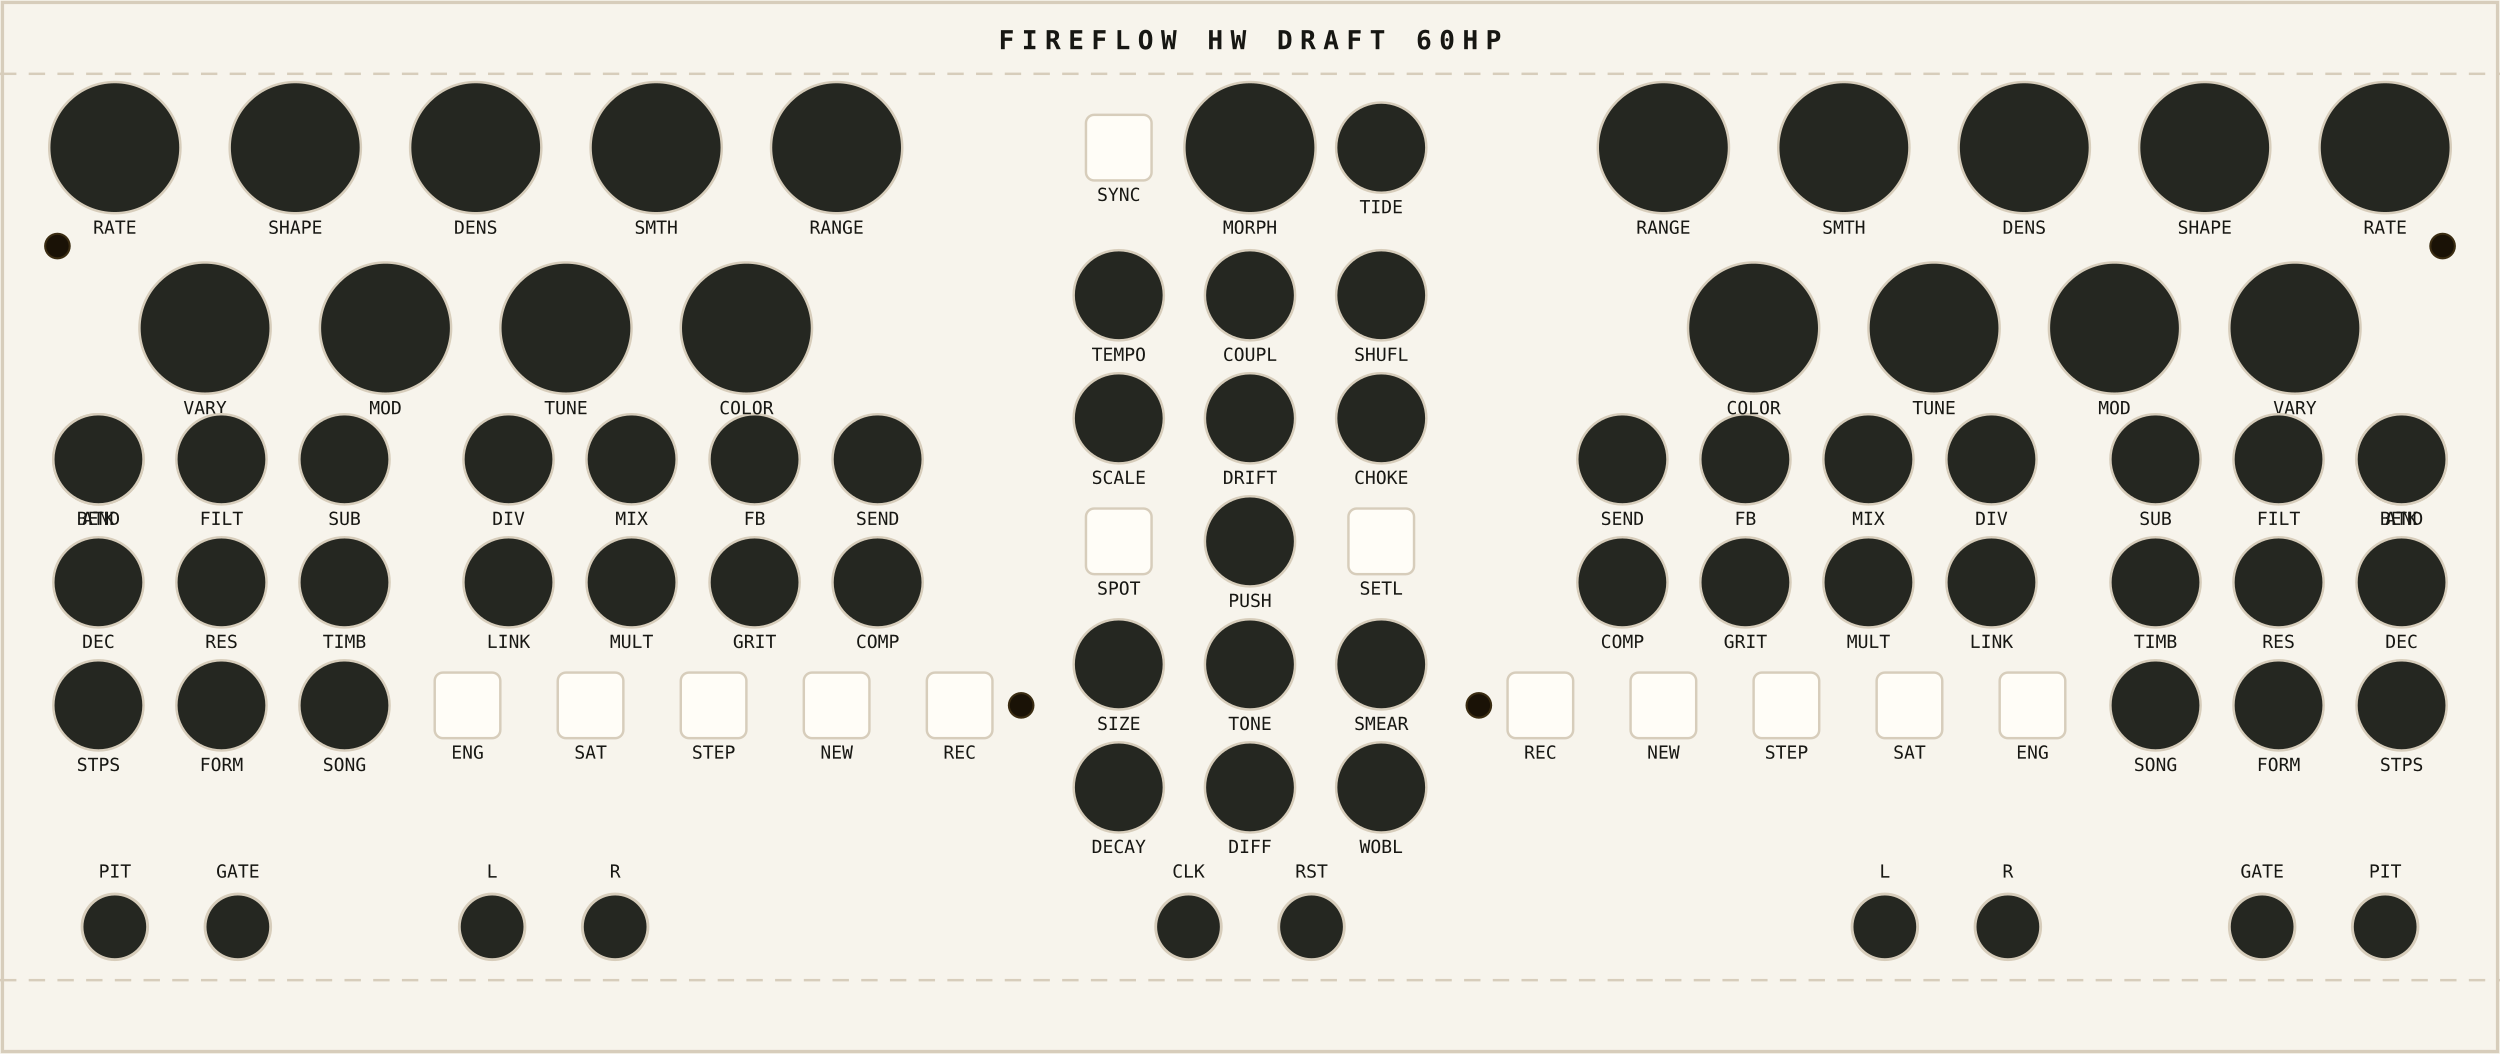
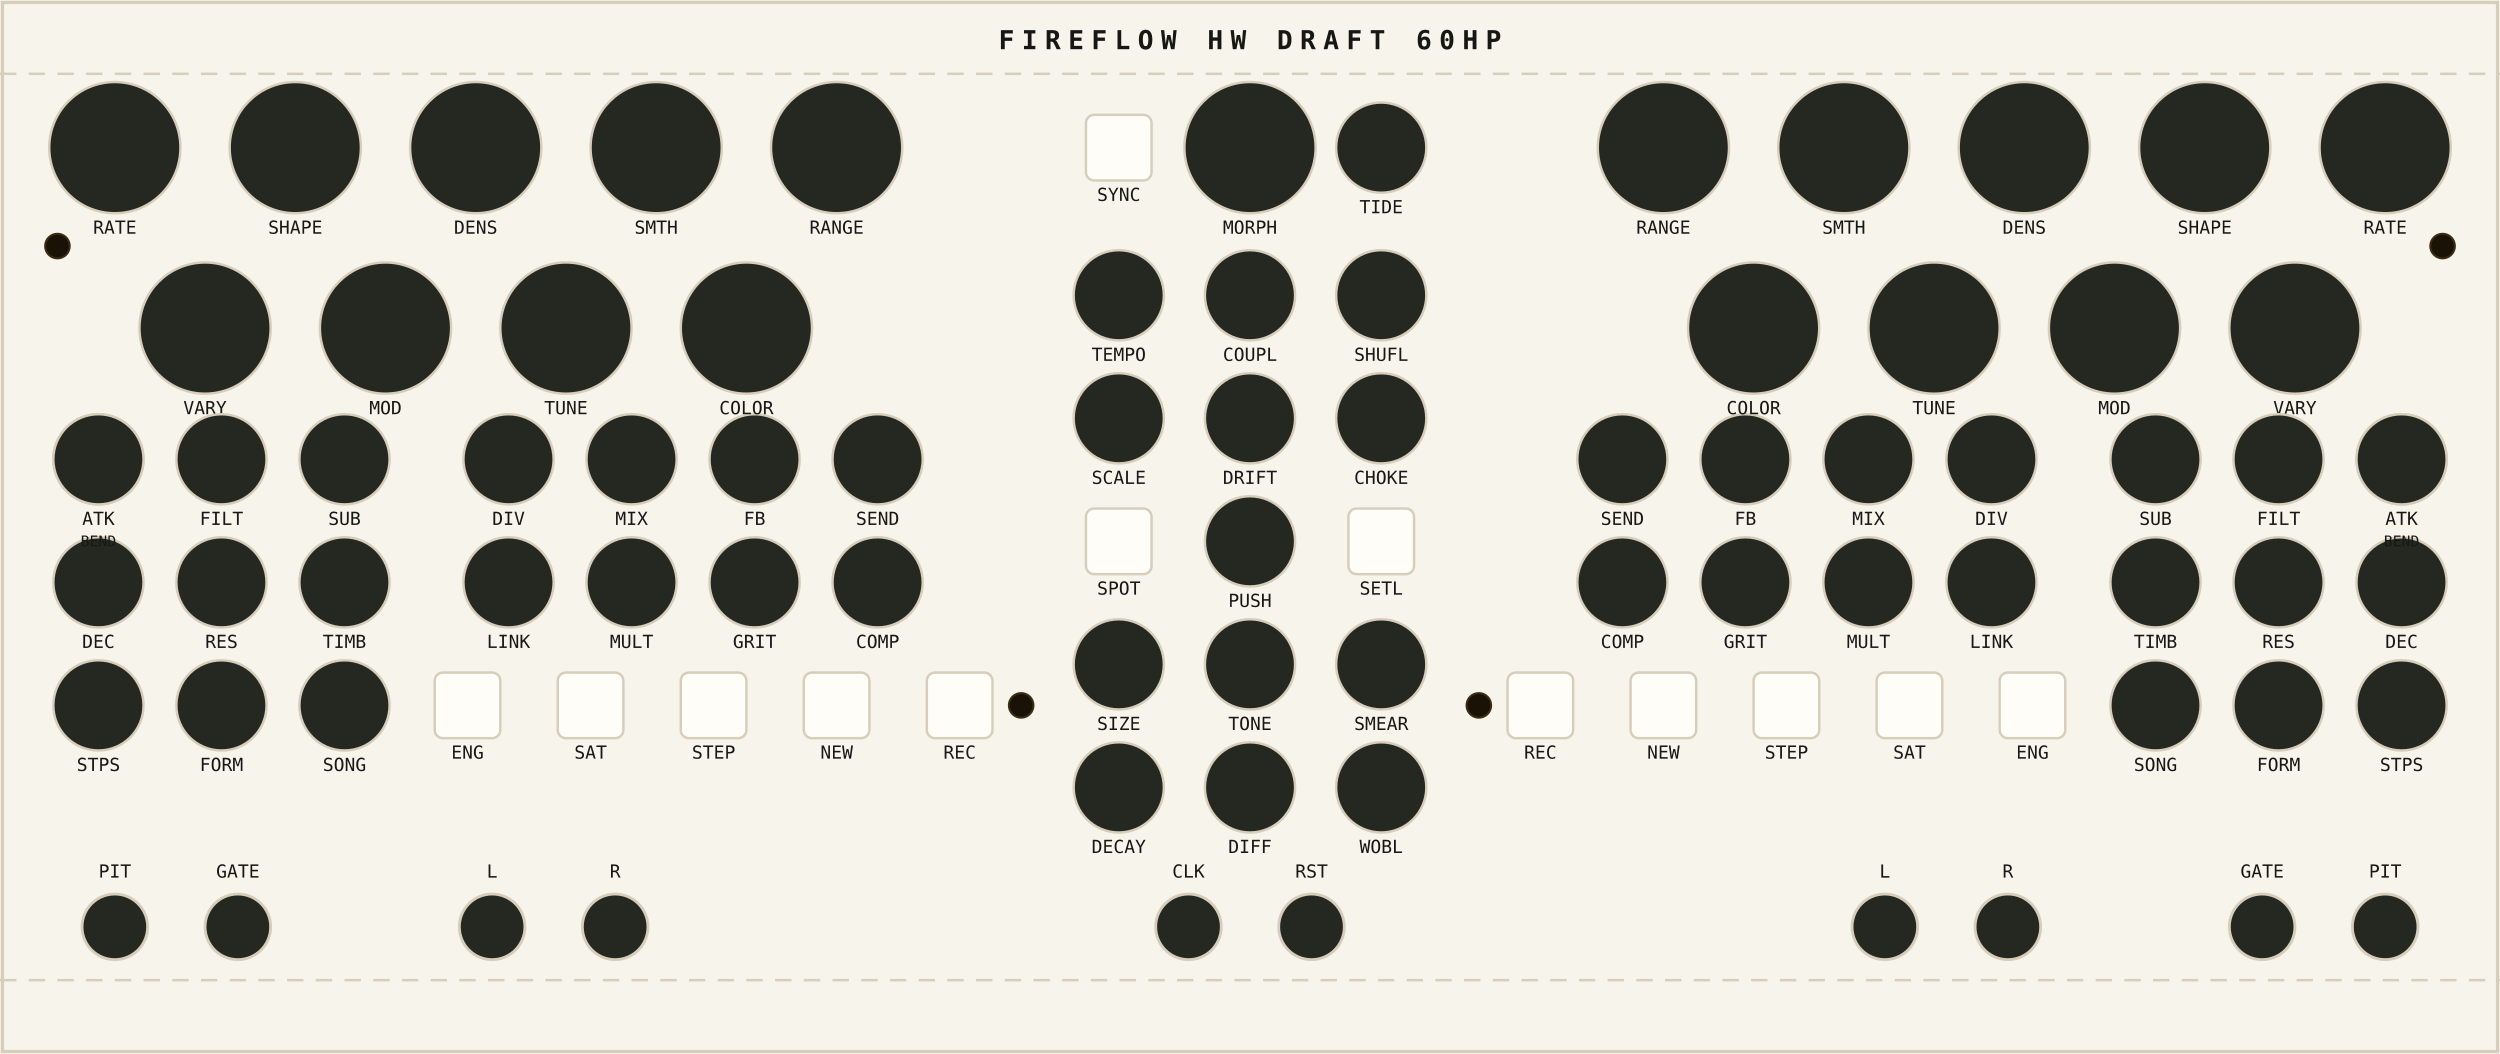
<svg xmlns="http://www.w3.org/2000/svg" width="304.800mm" height="128.500mm" viewBox="0 0 304.800 128.500">
  <rect x="0" y="0" width="304.800" height="128.500" fill="#f7f4ec" />
  <rect x="0.3" y="0.3" width="304.200" height="127.900" fill="none" stroke="#d7cdbb" stroke-width="0.4" />
  <line x1="0" y1="9.000" x2="304.800" y2="9.000" stroke="#d7cdbb" stroke-width="0.3" stroke-dasharray="2,1.5" />
  <line x1="0" y1="119.500" x2="304.800" y2="119.500" stroke="#d7cdbb" stroke-width="0.3" stroke-dasharray="2,1.5" />
  <circle cx="14.000" cy="18.000" r="8.000" fill="#252721" stroke="#d7cdbb" stroke-width="0.3" />
  <text x="14.000" y="28.500" fill="#171713" text-anchor="middle" font-family="monospace" font-size="2.2">RATE</text>
  <circle cx="36.000" cy="18.000" r="8.000" fill="#252721" stroke="#d7cdbb" stroke-width="0.3" />
  <text x="36.000" y="28.500" fill="#171713" text-anchor="middle" font-family="monospace" font-size="2.2">SHAPE</text>
  <circle cx="58.000" cy="18.000" r="8.000" fill="#252721" stroke="#d7cdbb" stroke-width="0.3" />
  <text x="58.000" y="28.500" fill="#171713" text-anchor="middle" font-family="monospace" font-size="2.2">DENS</text>
  <circle cx="80.000" cy="18.000" r="8.000" fill="#252721" stroke="#d7cdbb" stroke-width="0.3" />
  <text x="80.000" y="28.500" fill="#171713" text-anchor="middle" font-family="monospace" font-size="2.2">SMTH</text>
  <circle cx="102.000" cy="18.000" r="8.000" fill="#252721" stroke="#d7cdbb" stroke-width="0.3" />
  <text x="102.000" y="28.500" fill="#171713" text-anchor="middle" font-family="monospace" font-size="2.2">RANGE</text>
  <circle cx="25.000" cy="40.000" r="8.000" fill="#252721" stroke="#d7cdbb" stroke-width="0.3" />
  <text x="25.000" y="50.500" fill="#171713" text-anchor="middle" font-family="monospace" font-size="2.2">VARY</text>
  <circle cx="47.000" cy="40.000" r="8.000" fill="#252721" stroke="#d7cdbb" stroke-width="0.3" />
  <text x="47.000" y="50.500" fill="#171713" text-anchor="middle" font-family="monospace" font-size="2.2">MOD</text>
  <circle cx="69.000" cy="40.000" r="8.000" fill="#252721" stroke="#d7cdbb" stroke-width="0.3" />
  <text x="69.000" y="50.500" fill="#171713" text-anchor="middle" font-family="monospace" font-size="2.2">TUNE</text>
  <circle cx="12.000" cy="56.000" r="5.500" fill="#252721" stroke="#d7cdbb" stroke-width="0.3" />
  <text x="12.000" y="64.000" fill="#171713" text-anchor="middle" font-family="monospace" font-size="2.2">ATK</text>
  <circle cx="12.000" cy="71.000" r="5.500" fill="#252721" stroke="#d7cdbb" stroke-width="0.3" />
  <text x="12.000" y="79.000" fill="#171713" text-anchor="middle" font-family="monospace" font-size="2.2">DEC</text>
  <circle cx="27.000" cy="71.000" r="5.500" fill="#252721" stroke="#d7cdbb" stroke-width="0.3" />
  <text x="27.000" y="79.000" fill="#171713" text-anchor="middle" font-family="monospace" font-size="2.2">RES</text>
  <circle cx="42.000" cy="56.000" r="5.500" fill="#252721" stroke="#d7cdbb" stroke-width="0.3" />
  <text x="42.000" y="64.000" fill="#171713" text-anchor="middle" font-family="monospace" font-size="2.2">SUB</text>
  <circle cx="42.000" cy="71.000" r="5.500" fill="#252721" stroke="#d7cdbb" stroke-width="0.3" />
  <text x="42.000" y="79.000" fill="#171713" text-anchor="middle" font-family="monospace" font-size="2.2">TIMB</text>
  <circle cx="77.000" cy="56.000" r="5.500" fill="#252721" stroke="#d7cdbb" stroke-width="0.3" />
  <text x="77.000" y="64.000" fill="#171713" text-anchor="middle" font-family="monospace" font-size="2.2">MIX</text>
  <circle cx="92.000" cy="71.000" r="5.500" fill="#252721" stroke="#d7cdbb" stroke-width="0.3" />
  <text x="92.000" y="79.000" fill="#171713" text-anchor="middle" font-family="monospace" font-size="2.2">GRIT</text>
  <circle cx="107.000" cy="71.000" r="5.500" fill="#252721" stroke="#d7cdbb" stroke-width="0.3" />
  <text x="107.000" y="79.000" fill="#171713" text-anchor="middle" font-family="monospace" font-size="2.2">COMP</text>
  <circle cx="12.000" cy="86.000" r="5.500" fill="#252721" stroke="#d7cdbb" stroke-width="0.3" />
  <text x="12.000" y="94.000" fill="#171713" text-anchor="middle" font-family="monospace" font-size="2.2">STPS</text>
  <rect x="53.000" y="82.000" width="8.000" height="8.000" rx="1.0" fill="#fffdf7" stroke="#d7cdbb" stroke-width="0.3" />
  <text x="57.000" y="92.500" fill="#171713" text-anchor="middle" font-family="monospace" font-size="2.2">ENG</text>
  <rect x="68.000" y="82.000" width="8.000" height="8.000" rx="1.0" fill="#fffdf7" stroke="#d7cdbb" stroke-width="0.3" />
  <text x="72.000" y="92.500" fill="#171713" text-anchor="middle" font-family="monospace" font-size="2.2">SAT</text>
  <rect x="83.000" y="82.000" width="8.000" height="8.000" rx="1.0" fill="#fffdf7" stroke="#d7cdbb" stroke-width="0.3" />
  <text x="87.000" y="92.500" fill="#171713" text-anchor="middle" font-family="monospace" font-size="2.2">STEP</text>
  <circle cx="27.000" cy="86.000" r="5.500" fill="#252721" stroke="#d7cdbb" stroke-width="0.3" />
  <text x="27.000" y="94.000" fill="#171713" text-anchor="middle" font-family="monospace" font-size="2.2">FORM</text>
  <rect x="98.000" y="82.000" width="8.000" height="8.000" rx="1.0" fill="#fffdf7" stroke="#d7cdbb" stroke-width="0.3" />
  <text x="102.000" y="92.500" fill="#171713" text-anchor="middle" font-family="monospace" font-size="2.2">NEW</text>
  <circle cx="42.000" cy="86.000" r="5.500" fill="#252721" stroke="#d7cdbb" stroke-width="0.3" />
  <text x="42.000" y="94.000" fill="#171713" text-anchor="middle" font-family="monospace" font-size="2.2">SONG</text>
  <circle cx="290.800" cy="18.000" r="8.000" fill="#252721" stroke="#d7cdbb" stroke-width="0.3" />
  <text x="290.800" y="28.500" fill="#171713" text-anchor="middle" font-family="monospace" font-size="2.2">RATE</text>
  <circle cx="268.800" cy="18.000" r="8.000" fill="#252721" stroke="#d7cdbb" stroke-width="0.3" />
  <text x="268.800" y="28.500" fill="#171713" text-anchor="middle" font-family="monospace" font-size="2.2">SHAPE</text>
  <circle cx="246.800" cy="18.000" r="8.000" fill="#252721" stroke="#d7cdbb" stroke-width="0.3" />
  <text x="246.800" y="28.500" fill="#171713" text-anchor="middle" font-family="monospace" font-size="2.2">DENS</text>
  <circle cx="224.800" cy="18.000" r="8.000" fill="#252721" stroke="#d7cdbb" stroke-width="0.3" />
  <text x="224.800" y="28.500" fill="#171713" text-anchor="middle" font-family="monospace" font-size="2.2">SMTH</text>
  <circle cx="202.800" cy="18.000" r="8.000" fill="#252721" stroke="#d7cdbb" stroke-width="0.3" />
  <text x="202.800" y="28.500" fill="#171713" text-anchor="middle" font-family="monospace" font-size="2.2">RANGE</text>
  <circle cx="279.800" cy="40.000" r="8.000" fill="#252721" stroke="#d7cdbb" stroke-width="0.3" />
  <text x="279.800" y="50.500" fill="#171713" text-anchor="middle" font-family="monospace" font-size="2.2">VARY</text>
  <circle cx="257.800" cy="40.000" r="8.000" fill="#252721" stroke="#d7cdbb" stroke-width="0.3" />
  <text x="257.800" y="50.500" fill="#171713" text-anchor="middle" font-family="monospace" font-size="2.2">MOD</text>
  <circle cx="235.800" cy="40.000" r="8.000" fill="#252721" stroke="#d7cdbb" stroke-width="0.3" />
  <text x="235.800" y="50.500" fill="#171713" text-anchor="middle" font-family="monospace" font-size="2.2">TUNE</text>
  <circle cx="292.800" cy="56.000" r="5.500" fill="#252721" stroke="#d7cdbb" stroke-width="0.3" />
  <text x="292.800" y="64.000" fill="#171713" text-anchor="middle" font-family="monospace" font-size="2.2">ATK</text>
  <circle cx="292.800" cy="71.000" r="5.500" fill="#252721" stroke="#d7cdbb" stroke-width="0.3" />
  <text x="292.800" y="79.000" fill="#171713" text-anchor="middle" font-family="monospace" font-size="2.2">DEC</text>
  <circle cx="277.800" cy="71.000" r="5.500" fill="#252721" stroke="#d7cdbb" stroke-width="0.3" />
  <text x="277.800" y="79.000" fill="#171713" text-anchor="middle" font-family="monospace" font-size="2.2">RES</text>
  <circle cx="262.800" cy="56.000" r="5.500" fill="#252721" stroke="#d7cdbb" stroke-width="0.3" />
  <text x="262.800" y="64.000" fill="#171713" text-anchor="middle" font-family="monospace" font-size="2.2">SUB</text>
  <circle cx="262.800" cy="71.000" r="5.500" fill="#252721" stroke="#d7cdbb" stroke-width="0.3" />
  <text x="262.800" y="79.000" fill="#171713" text-anchor="middle" font-family="monospace" font-size="2.2">TIMB</text>
  <circle cx="227.800" cy="56.000" r="5.500" fill="#252721" stroke="#d7cdbb" stroke-width="0.3" />
  <text x="227.800" y="64.000" fill="#171713" text-anchor="middle" font-family="monospace" font-size="2.2">MIX</text>
  <circle cx="212.800" cy="71.000" r="5.500" fill="#252721" stroke="#d7cdbb" stroke-width="0.3" />
  <text x="212.800" y="79.000" fill="#171713" text-anchor="middle" font-family="monospace" font-size="2.2">GRIT</text>
  <circle cx="197.800" cy="71.000" r="5.500" fill="#252721" stroke="#d7cdbb" stroke-width="0.3" />
  <text x="197.800" y="79.000" fill="#171713" text-anchor="middle" font-family="monospace" font-size="2.2">COMP</text>
  <circle cx="292.800" cy="86.000" r="5.500" fill="#252721" stroke="#d7cdbb" stroke-width="0.3" />
  <text x="292.800" y="94.000" fill="#171713" text-anchor="middle" font-family="monospace" font-size="2.2">STPS</text>
  <rect x="243.800" y="82.000" width="8.000" height="8.000" rx="1.0" fill="#fffdf7" stroke="#d7cdbb" stroke-width="0.3" />
  <text x="247.800" y="92.500" fill="#171713" text-anchor="middle" font-family="monospace" font-size="2.2">ENG</text>
  <rect x="228.800" y="82.000" width="8.000" height="8.000" rx="1.0" fill="#fffdf7" stroke="#d7cdbb" stroke-width="0.3" />
  <text x="232.800" y="92.500" fill="#171713" text-anchor="middle" font-family="monospace" font-size="2.2">SAT</text>
  <rect x="213.800" y="82.000" width="8.000" height="8.000" rx="1.0" fill="#fffdf7" stroke="#d7cdbb" stroke-width="0.3" />
  <text x="217.800" y="92.500" fill="#171713" text-anchor="middle" font-family="monospace" font-size="2.2">STEP</text>
  <circle cx="277.800" cy="86.000" r="5.500" fill="#252721" stroke="#d7cdbb" stroke-width="0.3" />
  <text x="277.800" y="94.000" fill="#171713" text-anchor="middle" font-family="monospace" font-size="2.2">FORM</text>
  <rect x="198.800" y="82.000" width="8.000" height="8.000" rx="1.0" fill="#fffdf7" stroke="#d7cdbb" stroke-width="0.3" />
  <text x="202.800" y="92.500" fill="#171713" text-anchor="middle" font-family="monospace" font-size="2.2">NEW</text>
  <circle cx="262.800" cy="86.000" r="5.500" fill="#252721" stroke="#d7cdbb" stroke-width="0.3" />
  <text x="262.800" y="94.000" fill="#171713" text-anchor="middle" font-family="monospace" font-size="2.2">SONG</text>
  <circle cx="152.400" cy="18.000" r="8.000" fill="#252721" stroke="#d7cdbb" stroke-width="0.3" />
  <text x="152.400" y="28.500" fill="#171713" text-anchor="middle" font-family="monospace" font-size="2.2">MORPH</text>
  <rect x="132.400" y="14.000" width="8.000" height="8.000" rx="1.0" fill="#fffdf7" stroke="#d7cdbb" stroke-width="0.3" />
  <text x="136.400" y="24.500" fill="#171713" text-anchor="middle" font-family="monospace" font-size="2.2">SYNC</text>
  <circle cx="136.400" cy="36.000" r="5.500" fill="#252721" stroke="#d7cdbb" stroke-width="0.3" />
  <text x="136.400" y="44.000" fill="#171713" text-anchor="middle" font-family="monospace" font-size="2.2">TEMPO</text>
  <circle cx="152.400" cy="36.000" r="5.500" fill="#252721" stroke="#d7cdbb" stroke-width="0.3" />
  <text x="152.400" y="44.000" fill="#171713" text-anchor="middle" font-family="monospace" font-size="2.2">COUPL</text>
  <circle cx="136.400" cy="51.000" r="5.500" fill="#252721" stroke="#d7cdbb" stroke-width="0.3" />
  <text x="136.400" y="59.000" fill="#171713" text-anchor="middle" font-family="monospace" font-size="2.2">SCALE</text>
  <circle cx="152.400" cy="51.000" r="5.500" fill="#252721" stroke="#d7cdbb" stroke-width="0.3" />
  <text x="152.400" y="59.000" fill="#171713" text-anchor="middle" font-family="monospace" font-size="2.2">DRIFT</text>
  <rect x="132.400" y="62.000" width="8.000" height="8.000" rx="1.0" fill="#fffdf7" stroke="#d7cdbb" stroke-width="0.3" />
  <text x="136.400" y="72.500" fill="#171713" text-anchor="middle" font-family="monospace" font-size="2.2">SPOT</text>
  <circle cx="152.400" cy="66.000" r="5.500" fill="#252721" stroke="#d7cdbb" stroke-width="0.3" />
  <text x="152.400" y="74.000" fill="#171713" text-anchor="middle" font-family="monospace" font-size="2.2">PUSH</text>
  <rect x="164.400" y="62.000" width="8.000" height="8.000" rx="1.0" fill="#fffdf7" stroke="#d7cdbb" stroke-width="0.3" />
  <text x="168.400" y="72.500" fill="#171713" text-anchor="middle" font-family="monospace" font-size="2.2">SETL</text>
  <circle cx="136.400" cy="81.000" r="5.500" fill="#252721" stroke="#d7cdbb" stroke-width="0.3" />
  <text x="136.400" y="89.000" fill="#171713" text-anchor="middle" font-family="monospace" font-size="2.2">SIZE</text>
  <circle cx="136.400" cy="96.000" r="5.500" fill="#252721" stroke="#d7cdbb" stroke-width="0.3" />
  <text x="136.400" y="104.000" fill="#171713" text-anchor="middle" font-family="monospace" font-size="2.2">DECAY</text>
  <circle cx="152.400" cy="81.000" r="5.500" fill="#252721" stroke="#d7cdbb" stroke-width="0.3" />
  <text x="152.400" y="89.000" fill="#171713" text-anchor="middle" font-family="monospace" font-size="2.2">TONE</text>
  <circle cx="152.400" cy="96.000" r="5.500" fill="#252721" stroke="#d7cdbb" stroke-width="0.3" />
  <text x="152.400" y="104.000" fill="#171713" text-anchor="middle" font-family="monospace" font-size="2.2">DIFF</text>
  <circle cx="168.400" cy="81.000" r="5.500" fill="#252721" stroke="#d7cdbb" stroke-width="0.3" />
  <text x="168.400" y="89.000" fill="#171713" text-anchor="middle" font-family="monospace" font-size="2.2">SMEAR</text>
  <circle cx="168.400" cy="96.000" r="5.500" fill="#252721" stroke="#d7cdbb" stroke-width="0.3" />
  <text x="168.400" y="104.000" fill="#171713" text-anchor="middle" font-family="monospace" font-size="2.2">WOBL</text>
  <circle cx="168.400" cy="51.000" r="5.500" fill="#252721" stroke="#d7cdbb" stroke-width="0.3" />
  <text x="168.400" y="59.000" fill="#171713" text-anchor="middle" font-family="monospace" font-size="2.2">CHOKE</text>
  <circle cx="27.000" cy="56.000" r="5.500" fill="#252721" stroke="#d7cdbb" stroke-width="0.3" />
  <text x="27.000" y="64.000" fill="#171713" text-anchor="middle" font-family="monospace" font-size="2.2">FILT</text>
  <circle cx="277.800" cy="56.000" r="5.500" fill="#252721" stroke="#d7cdbb" stroke-width="0.3" />
  <text x="277.800" y="64.000" fill="#171713" text-anchor="middle" font-family="monospace" font-size="2.2">FILT</text>
  <circle cx="168.400" cy="18.000" r="5.500" fill="#252721" stroke="#d7cdbb" stroke-width="0.3" />
  <text x="168.400" y="26.000" fill="#171713" text-anchor="middle" font-family="monospace" font-size="2.2">TIDE</text>
  <circle cx="62.000" cy="56.000" r="5.500" fill="#252721" stroke="#d7cdbb" stroke-width="0.3" />
  <text x="62.000" y="64.000" fill="#171713" text-anchor="middle" font-family="monospace" font-size="2.2">DIV</text>
  <circle cx="242.800" cy="56.000" r="5.500" fill="#252721" stroke="#d7cdbb" stroke-width="0.3" />
  <text x="242.800" y="64.000" fill="#171713" text-anchor="middle" font-family="monospace" font-size="2.2">DIV</text>
  <circle cx="92.000" cy="56.000" r="5.500" fill="#252721" stroke="#d7cdbb" stroke-width="0.3" />
  <text x="92.000" y="64.000" fill="#171713" text-anchor="middle" font-family="monospace" font-size="2.2">FB</text>
  <circle cx="212.800" cy="56.000" r="5.500" fill="#252721" stroke="#d7cdbb" stroke-width="0.3" />
  <text x="212.800" y="64.000" fill="#171713" text-anchor="middle" font-family="monospace" font-size="2.2">FB</text>
  <circle cx="91.000" cy="40.000" r="8.000" fill="#252721" stroke="#d7cdbb" stroke-width="0.3" />
  <text x="91.000" y="50.500" fill="#171713" text-anchor="middle" font-family="monospace" font-size="2.2">COLOR</text>
  <circle cx="213.800" cy="40.000" r="8.000" fill="#252721" stroke="#d7cdbb" stroke-width="0.3" />
  <text x="213.800" y="50.500" fill="#171713" text-anchor="middle" font-family="monospace" font-size="2.2">COLOR</text>
  <circle cx="62.000" cy="71.000" r="5.500" fill="#252721" stroke="#d7cdbb" stroke-width="0.3" />
  <text x="62.000" y="79.000" fill="#171713" text-anchor="middle" font-family="monospace" font-size="2.2">LINK</text>
  <circle cx="242.800" cy="71.000" r="5.500" fill="#252721" stroke="#d7cdbb" stroke-width="0.3" />
  <text x="242.800" y="79.000" fill="#171713" text-anchor="middle" font-family="monospace" font-size="2.2">LINK</text>
  <circle cx="12.000" cy="56.000" r="5.500" fill="#252721" stroke="#d7cdbb" stroke-width="0.3" />
-   <text x="12.000" y="64.000" fill="#171713" text-anchor="middle" font-family="monospace" font-size="2.2">BEND</text>
+   <text x="12.000" y="66.600" fill="#171713" text-anchor="middle" font-family="monospace" font-size="1.8">BEND</text>
  <circle cx="292.800" cy="56.000" r="5.500" fill="#252721" stroke="#d7cdbb" stroke-width="0.3" />
-   <text x="292.800" y="64.000" fill="#171713" text-anchor="middle" font-family="monospace" font-size="2.2">BEND</text>
+   <text x="292.800" y="66.600" fill="#171713" text-anchor="middle" font-family="monospace" font-size="1.8">BEND</text>
  <rect x="113.000" y="82.000" width="8.000" height="8.000" rx="1.0" fill="#fffdf7" stroke="#d7cdbb" stroke-width="0.3" />
  <text x="117.000" y="92.500" fill="#171713" text-anchor="middle" font-family="monospace" font-size="2.2">REC</text>
  <rect x="183.800" y="82.000" width="8.000" height="8.000" rx="1.0" fill="#fffdf7" stroke="#d7cdbb" stroke-width="0.3" />
  <text x="187.800" y="92.500" fill="#171713" text-anchor="middle" font-family="monospace" font-size="2.2">REC</text>
  <circle cx="107.000" cy="56.000" r="5.500" fill="#252721" stroke="#d7cdbb" stroke-width="0.3" />
  <text x="107.000" y="64.000" fill="#171713" text-anchor="middle" font-family="monospace" font-size="2.2">SEND</text>
  <circle cx="197.800" cy="56.000" r="5.500" fill="#252721" stroke="#d7cdbb" stroke-width="0.3" />
  <text x="197.800" y="64.000" fill="#171713" text-anchor="middle" font-family="monospace" font-size="2.2">SEND</text>
  <circle cx="168.400" cy="36.000" r="5.500" fill="#252721" stroke="#d7cdbb" stroke-width="0.3" />
  <text x="168.400" y="44.000" fill="#171713" text-anchor="middle" font-family="monospace" font-size="2.2">SHUFL</text>
  <circle cx="77.000" cy="71.000" r="5.500" fill="#252721" stroke="#d7cdbb" stroke-width="0.3" />
  <text x="77.000" y="79.000" fill="#171713" text-anchor="middle" font-family="monospace" font-size="2.2">MULT</text>
  <circle cx="227.800" cy="71.000" r="5.500" fill="#252721" stroke="#d7cdbb" stroke-width="0.3" />
  <text x="227.800" y="79.000" fill="#171713" text-anchor="middle" font-family="monospace" font-size="2.2">MULT</text>
  <circle cx="60.000" cy="113.000" r="4.000" fill="#252721" stroke="#d7cdbb" stroke-width="0.35" />
  <text x="60.000" y="107.000" fill="#171713" text-anchor="middle" font-family="monospace" font-size="2.2">L</text>
  <circle cx="75.000" cy="113.000" r="4.000" fill="#252721" stroke="#d7cdbb" stroke-width="0.35" />
  <text x="75.000" y="107.000" fill="#171713" text-anchor="middle" font-family="monospace" font-size="2.2">R</text>
  <circle cx="144.900" cy="113.000" r="4.000" fill="#252721" stroke="#d7cdbb" stroke-width="0.35" />
  <text x="144.900" y="107.000" fill="#171713" text-anchor="middle" font-family="monospace" font-size="2.2">CLK</text>
  <circle cx="159.900" cy="113.000" r="4.000" fill="#252721" stroke="#d7cdbb" stroke-width="0.35" />
  <text x="159.900" y="107.000" fill="#171713" text-anchor="middle" font-family="monospace" font-size="2.2">RST</text>
  <circle cx="229.800" cy="113.000" r="4.000" fill="#252721" stroke="#d7cdbb" stroke-width="0.35" />
  <text x="229.800" y="107.000" fill="#171713" text-anchor="middle" font-family="monospace" font-size="2.2">L</text>
  <circle cx="244.800" cy="113.000" r="4.000" fill="#252721" stroke="#d7cdbb" stroke-width="0.35" />
  <text x="244.800" y="107.000" fill="#171713" text-anchor="middle" font-family="monospace" font-size="2.2">R</text>
  <circle cx="14.000" cy="113.000" r="4.000" fill="#252721" stroke="#d7cdbb" stroke-width="0.35" />
  <text x="14.000" y="107.000" fill="#171713" text-anchor="middle" font-family="monospace" font-size="2.2">PIT</text>
  <circle cx="29.000" cy="113.000" r="4.000" fill="#252721" stroke="#d7cdbb" stroke-width="0.35" />
  <text x="29.000" y="107.000" fill="#171713" text-anchor="middle" font-family="monospace" font-size="2.2">GATE</text>
  <circle cx="290.800" cy="113.000" r="4.000" fill="#252721" stroke="#d7cdbb" stroke-width="0.35" />
  <text x="290.800" y="107.000" fill="#171713" text-anchor="middle" font-family="monospace" font-size="2.2">PIT</text>
  <circle cx="275.800" cy="113.000" r="4.000" fill="#252721" stroke="#d7cdbb" stroke-width="0.35" />
  <text x="275.800" y="107.000" fill="#171713" text-anchor="middle" font-family="monospace" font-size="2.2">GATE</text>
  <circle cx="7.000" cy="30.000" r="1.500" fill="#1a1206" stroke="#3a2c12" stroke-width="0.25" />
  <circle cx="297.800" cy="30.000" r="1.500" fill="#1a1206" stroke="#3a2c12" stroke-width="0.25" />
  <circle cx="124.500" cy="86.000" r="1.500" fill="#1a1206" stroke="#3a2c12" stroke-width="0.25" />
  <circle cx="180.300" cy="86.000" r="1.500" fill="#1a1206" stroke="#3a2c12" stroke-width="0.25" />
  <text x="152.400" y="6.000" fill="#171713" text-anchor="middle" font-family="monospace" font-size="3.2" letter-spacing="0.9" font-weight="bold">FIREFLOW HW DRAFT 60HP</text>
</svg>
